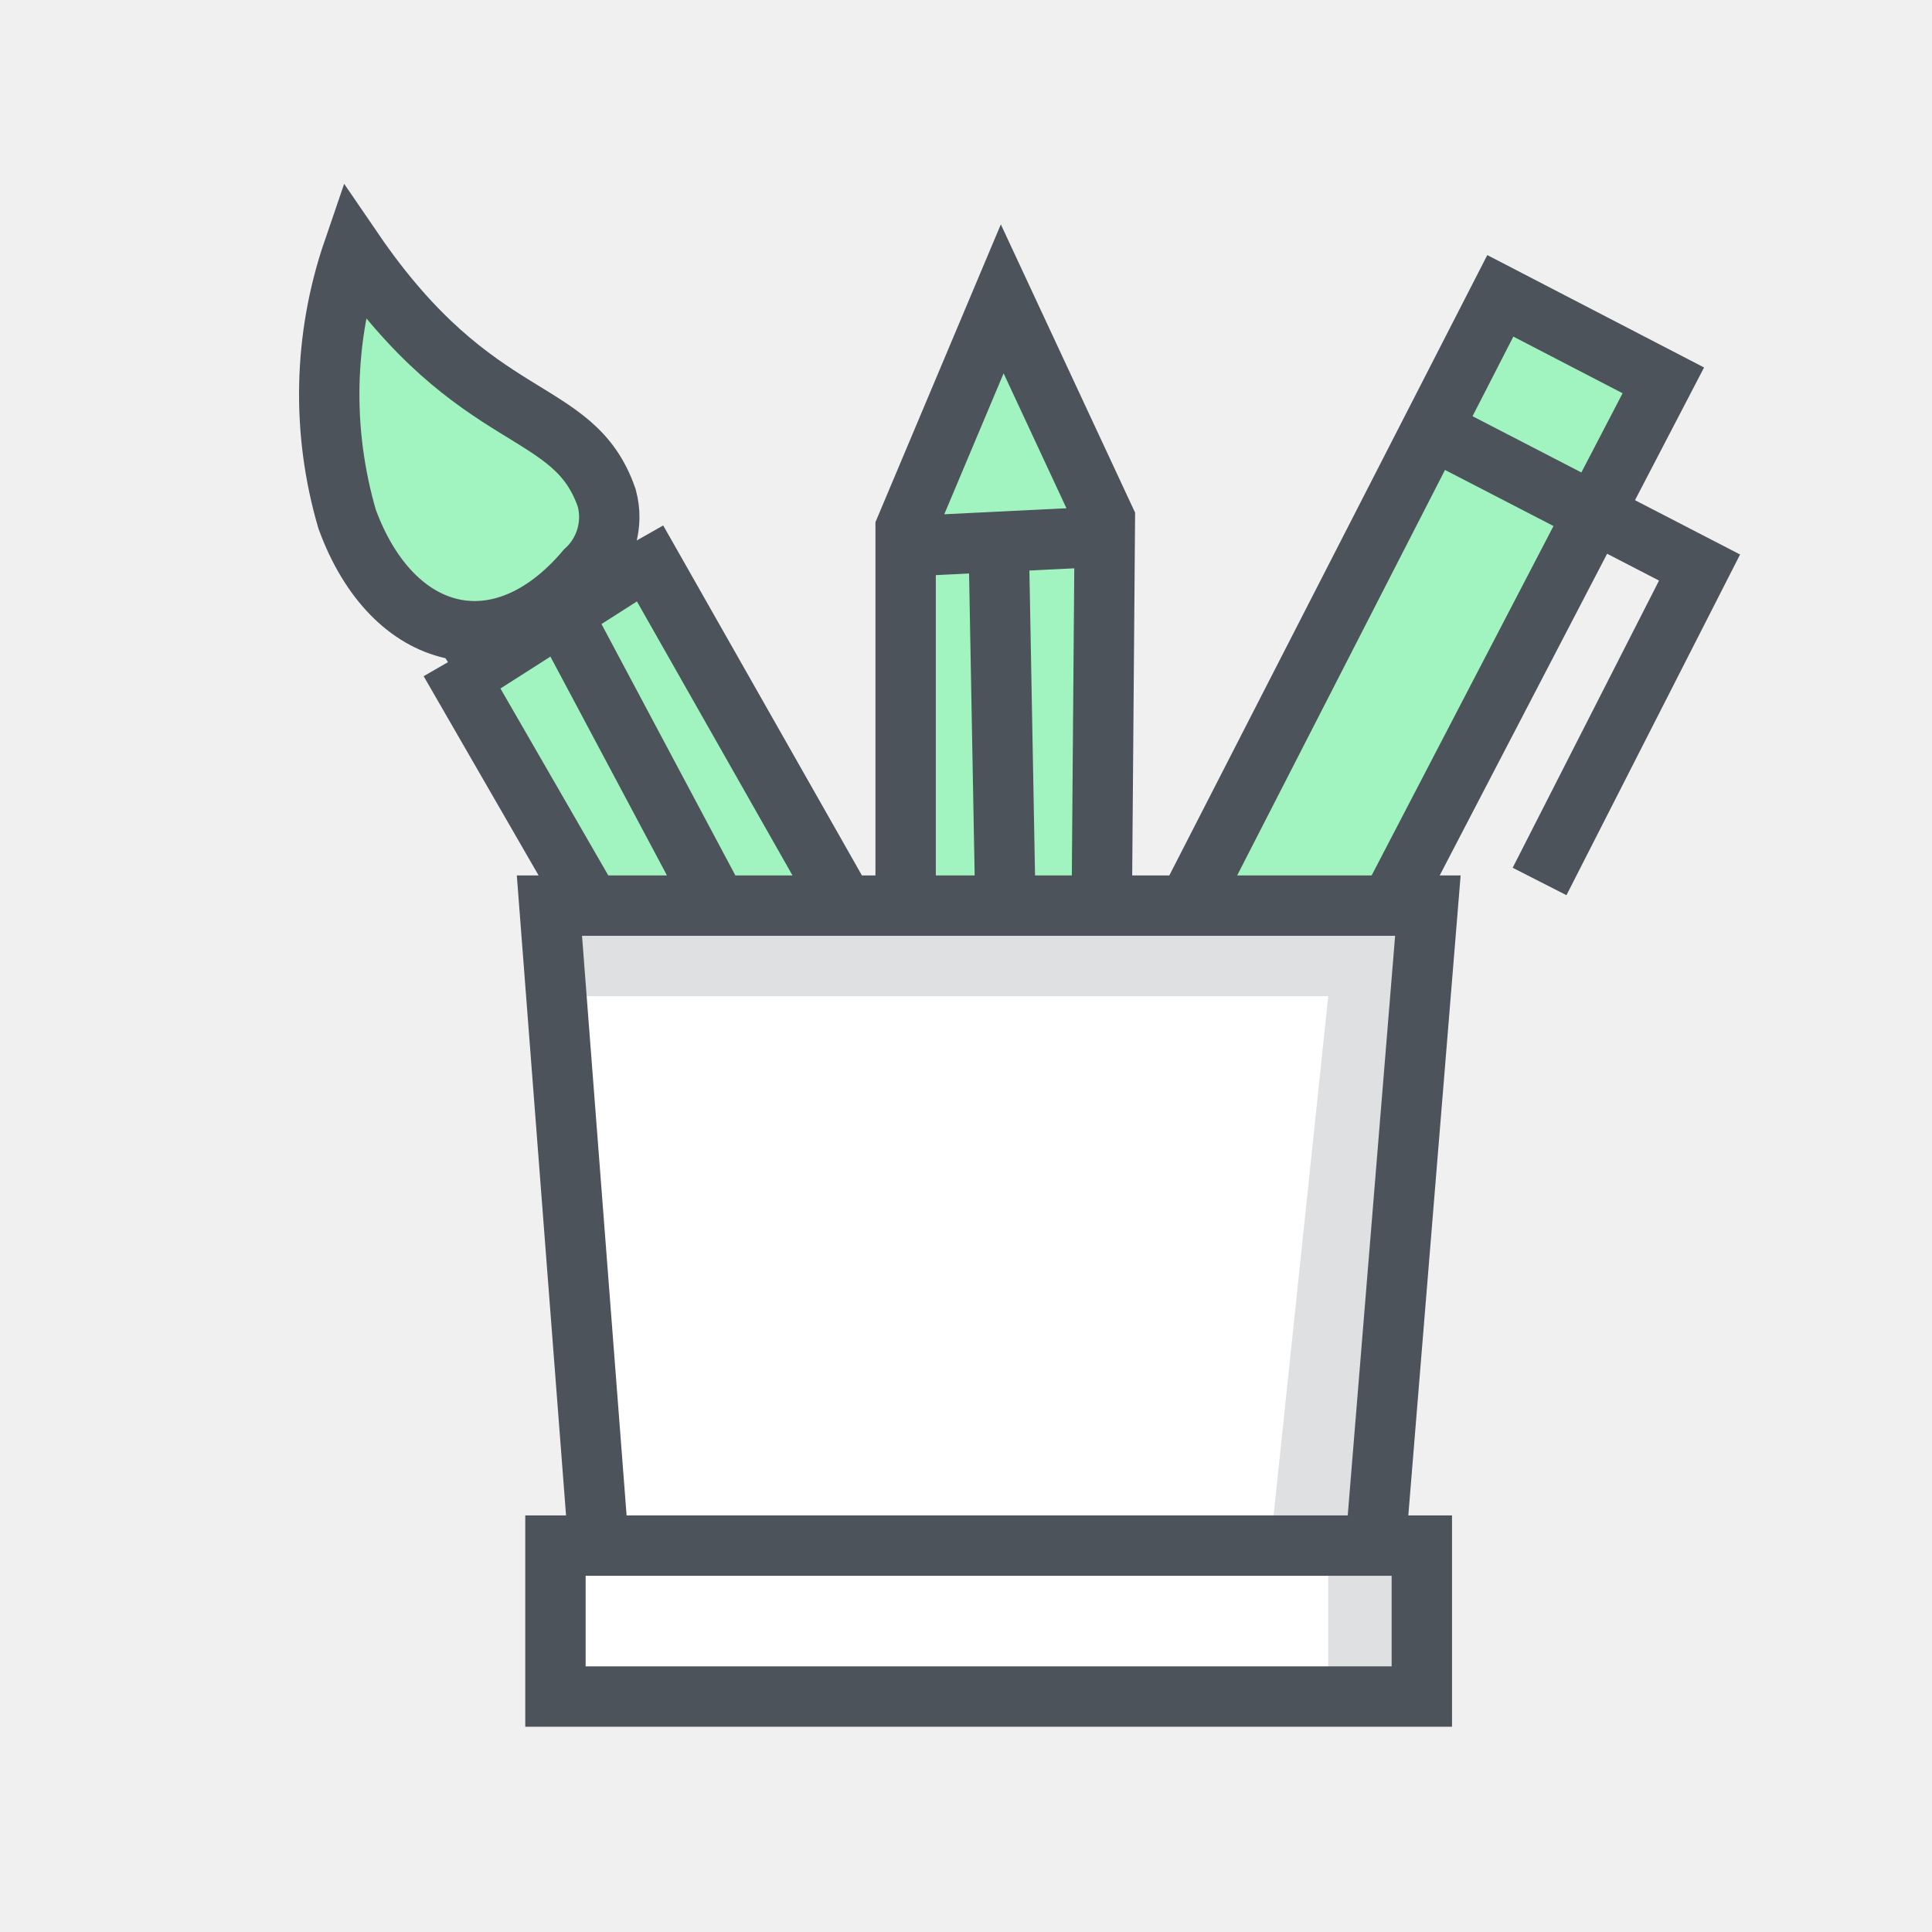
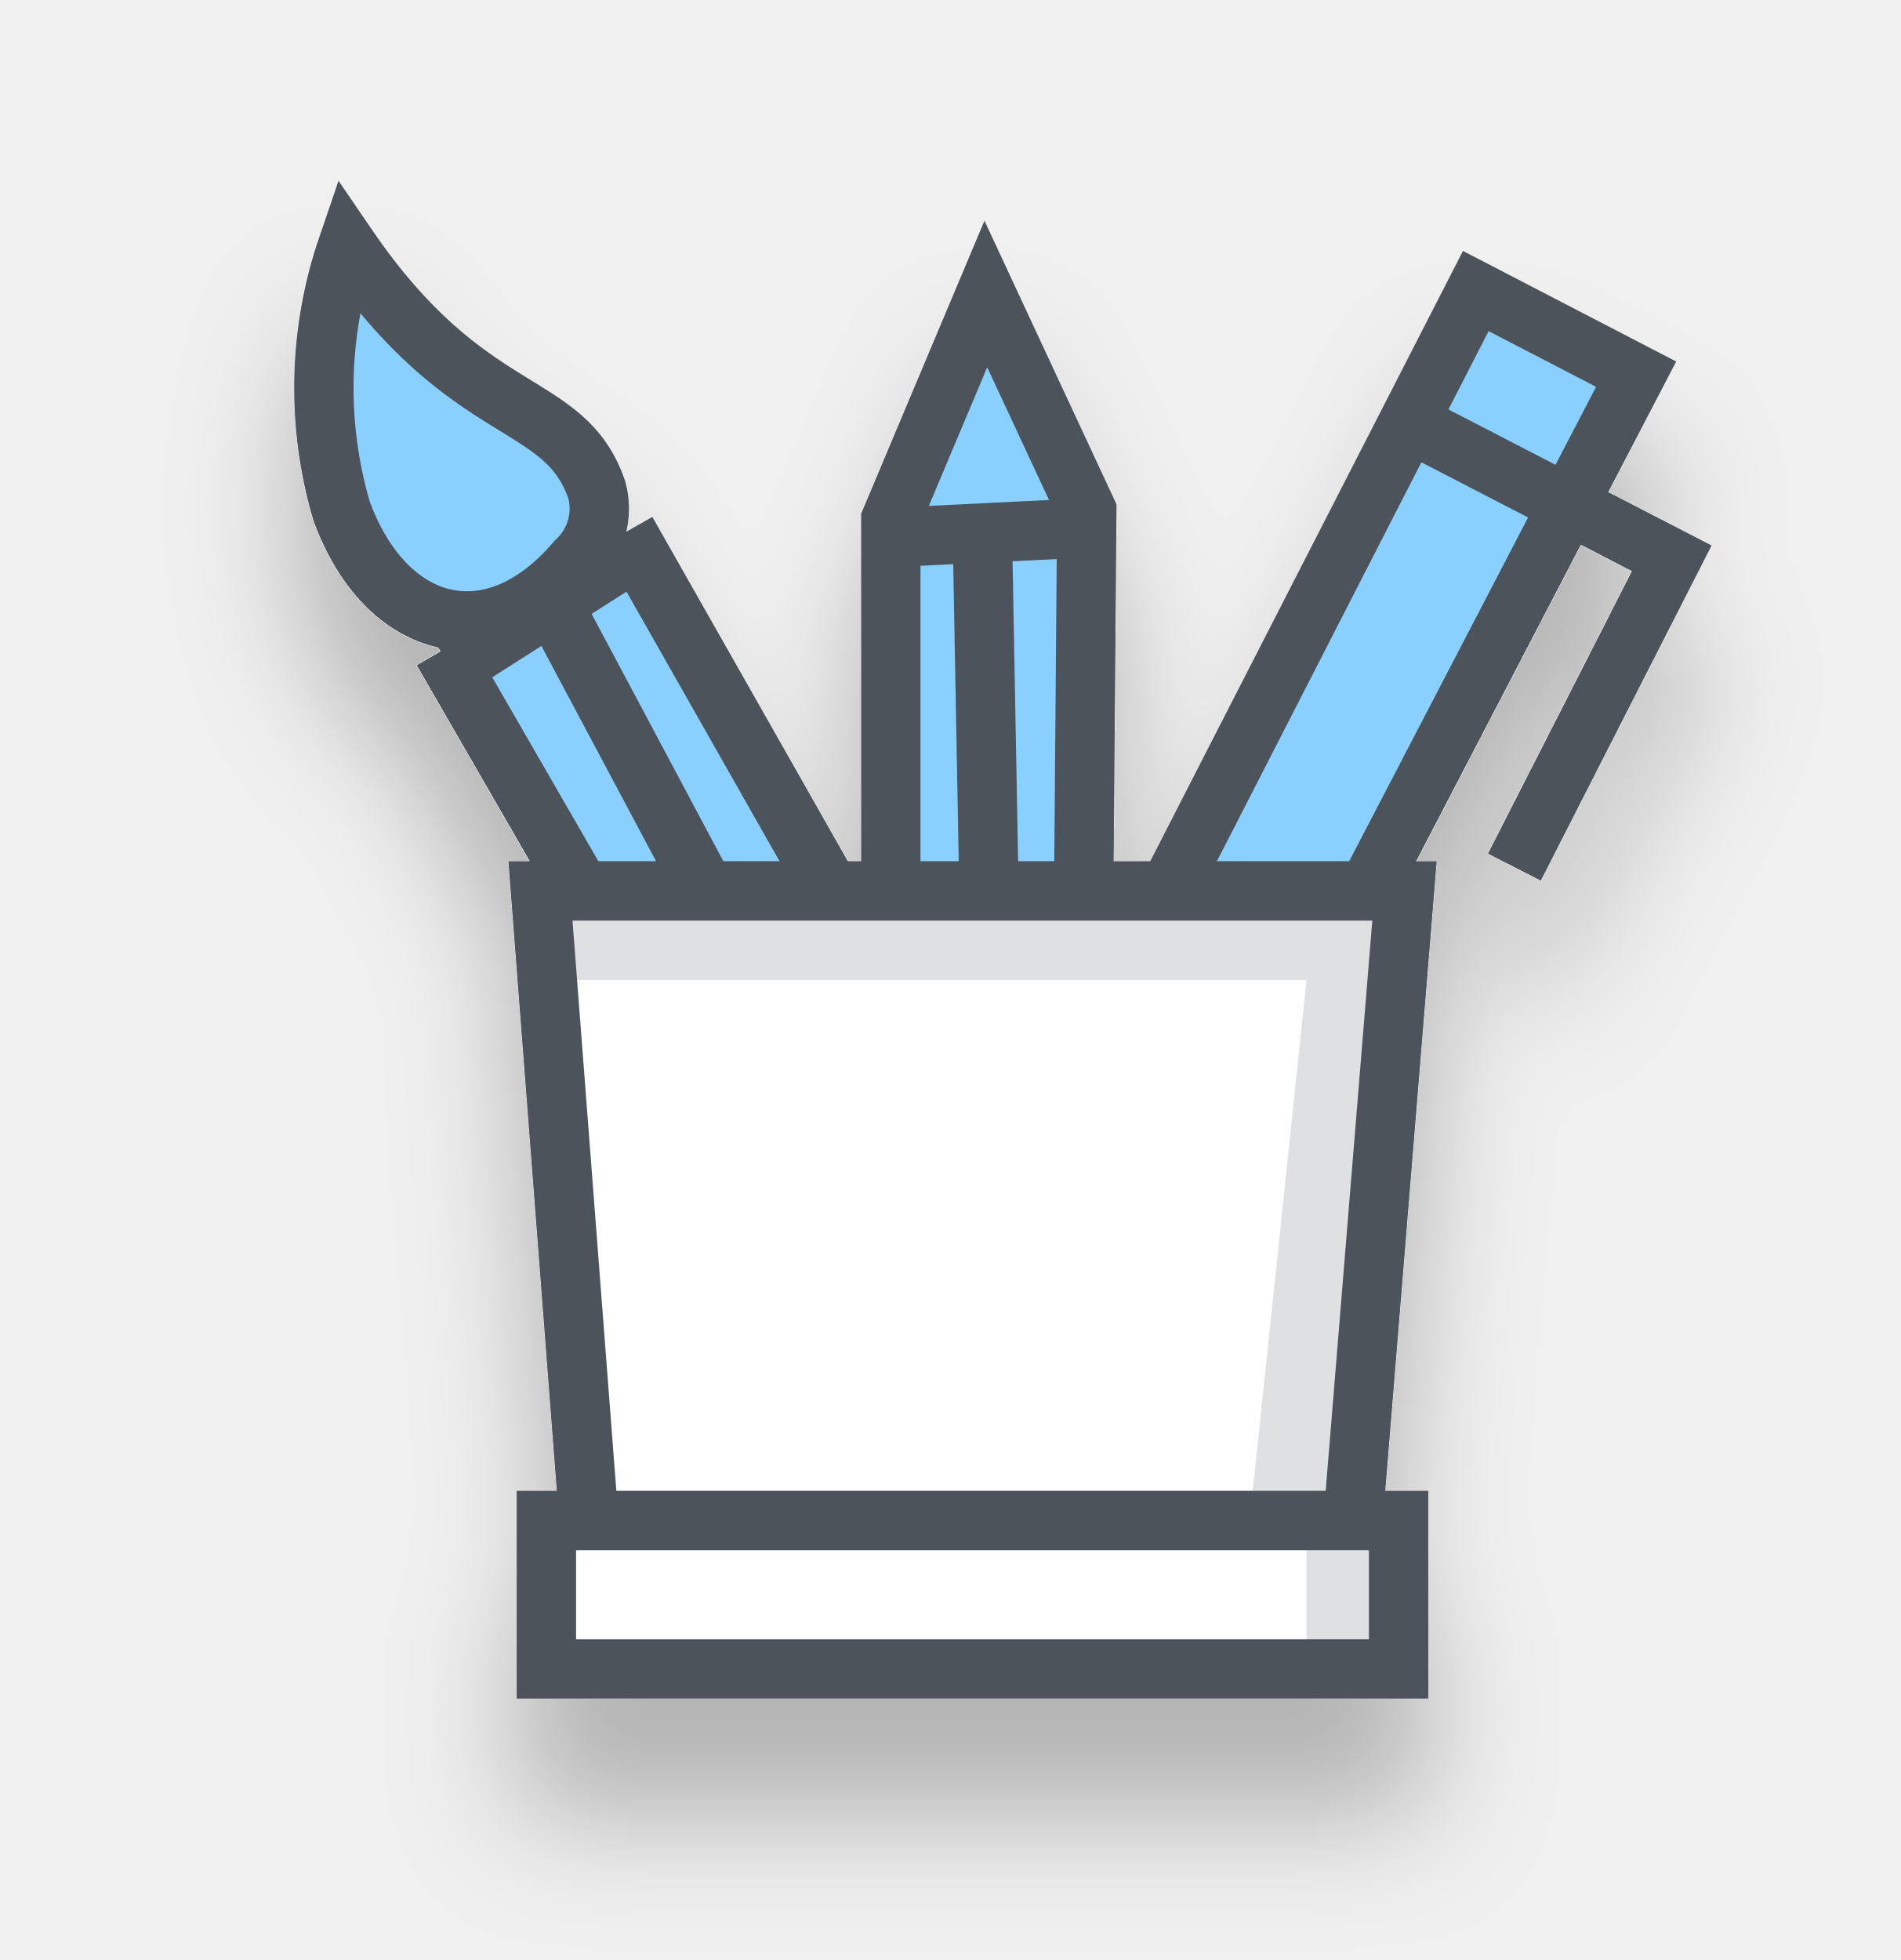
- <svg xmlns="http://www.w3.org/2000/svg" viewBox="0 0 64 64">
+ <svg xmlns="http://www.w3.org/2000/svg" width="64" height="66" viewBox="0 0 64 66" fill="none">
+   <g filter="url(#filter0_d_72_123)">
+     <path d="M18 30L20 51H19V56H47V51H45L47 30H18Z" fill="white" />
+     <path d="M47 30H18L18.2 33H44L42 52H44V56H47V51H45L47 30Z" fill="#DEE0E2" />
+     <path d="M39.5 29.7L49.7 9.8L55.1 12.6L46.2 29.7" stroke="#4D535B" stroke-width="2" stroke-miterlimit="10" />
+     <path d="M51 29.2L56.3 18.8L47.4 14.2M14.9 21.9L19.4 29.7M27.8 29.7L21.1 17.9M21 18.8L15.2 22.5M23.6 29.7L18.7 20.5M36.5 29.7L36.6 17.2L33.2 9.9L30 17.5V29.7M36.1 17.8L30 18.1M33.3 29.7L33.1 18.9M45.6 50.8L47.3 30H18.2L19.8 50.8M18.4 56.2H47.1V51.2H18.4V56.2ZM11.7 8.3C10.715 11.175 10.645 14.284 11.5 17.2C13 21.3 16.6 22.2 19.4 18.9C19.726 18.603 19.964 18.222 20.087 17.798C20.21 17.375 20.215 16.926 20.1 16.5C19 13.3 15.8 14.3 11.7 8.3Z" stroke="#4D535B" stroke-width="2" stroke-miterlimit="10" />
+     <g style="mix-blend-mode:darken">
+       <path d="M15 23L20 30H28L22 19L15 23ZM11.7 8.3C10.715 11.175 10.645 14.284 11.5 17.2C13 21.3 16.6 22.2 19.4 18.9C19.726 18.603 19.964 18.222 20.087 17.798C20.21 17.375 20.215 16.926 20.1 16.5C19 13.3 15.8 14.3 11.7 8.3ZM39 30L50 10L55 13L46 30H39ZM30 30H37L36 18L33 10L30 18V30Z" fill="#8AD0FF" />
+     </g>
+   </g>
  <defs>
-     <style>.cls-4{fill:none;stroke:#4d535b;stroke-miterlimit:10;stroke-width:2px}</style>
+     <filter id="filter0_d_72_123" x="-4" y="0" width="72" height="72" filterUnits="userSpaceOnUse" color-interpolation-filters="sRGB">
+       <feFlood flood-opacity="0" result="BackgroundImageFix" />
+       <feColorMatrix in="SourceAlpha" type="matrix" values="0 0 0 0 0 0 0 0 0 0 0 0 0 0 0 0 0 0 127 0" result="hardAlpha" />
+       <feOffset dy="4" />
+       <feGaussianBlur stdDeviation="2" />
+       <feComposite in2="hardAlpha" operator="out" />
+       <feColorMatrix type="matrix" values="0 0 0 0 0 0 0 0 0 0 0 0 0 0 0 0 0 0 0.25 0" />
+       <feBlend mode="normal" in2="BackgroundImageFix" result="effect1_dropShadow_72_123" />
+       <feBlend mode="normal" in="SourceGraphic" in2="effect1_dropShadow_72_123" result="shape" />
+     </filter>
  </defs>
-   <g style="isolation:isolate">
-     <g id="white">
-       <path fill="#fff" d="M18 30l2 21h-1v5h28v-5h-2l2-21H18z" />
-       <path fill="#dee0e2" d="M47 30H18l.2 3H44l-2 19h2v4h3v-5h-2l2-21z" />
-     </g>
-     <g id="stroke">
-       <path class="cls-4" d="M39.5 29.7L49.7 9.8l5.4 2.8-8.9 17.1" />
-       <path class="cls-4" d="M51 29.2l5.3-10.4-8.9-4.6m-32.5 7.7l4.5 7.8m8.4 0l-6.7-11.8m-.1.9l-5.8 3.7m8.4 7.2l-4.9-9.2m17.8 9.2l.1-12.5-3.4-7.3-3.2 7.6v12.2m6.1-11.9l-6.1.3m3.3 11.6l-.2-10.8m12.5 31.9L47.3 30H18.2l1.6 20.8m-1.4 5.4h28.7v-5H18.4v5zM11.7 8.3a14.7 14.7 0 00-.2 8.9c1.5 4.1 5.1 5 7.9 1.7a2.4 2.4 0 00.7-2.4c-1.1-3.2-4.3-2.2-8.4-8.2z" />
-     </g>
-     <path d="M15 23l5 7h8l-6-11-7 4zM11.7 8.3a14.7 14.7 0 00-.2 8.9c1.5 4.1 5.1 5 7.9 1.7a2.4 2.4 0 00.7-2.4c-1.1-3.2-4.3-2.2-8.4-8.2zM39 30l11-20 5 3-9 17h-7zm-9 0h7l-1-12-3-8-3 8v12z" style="mix-blend-mode:darken" fill="#a1f4c0" id="flah" />
-   </g>
</svg>
